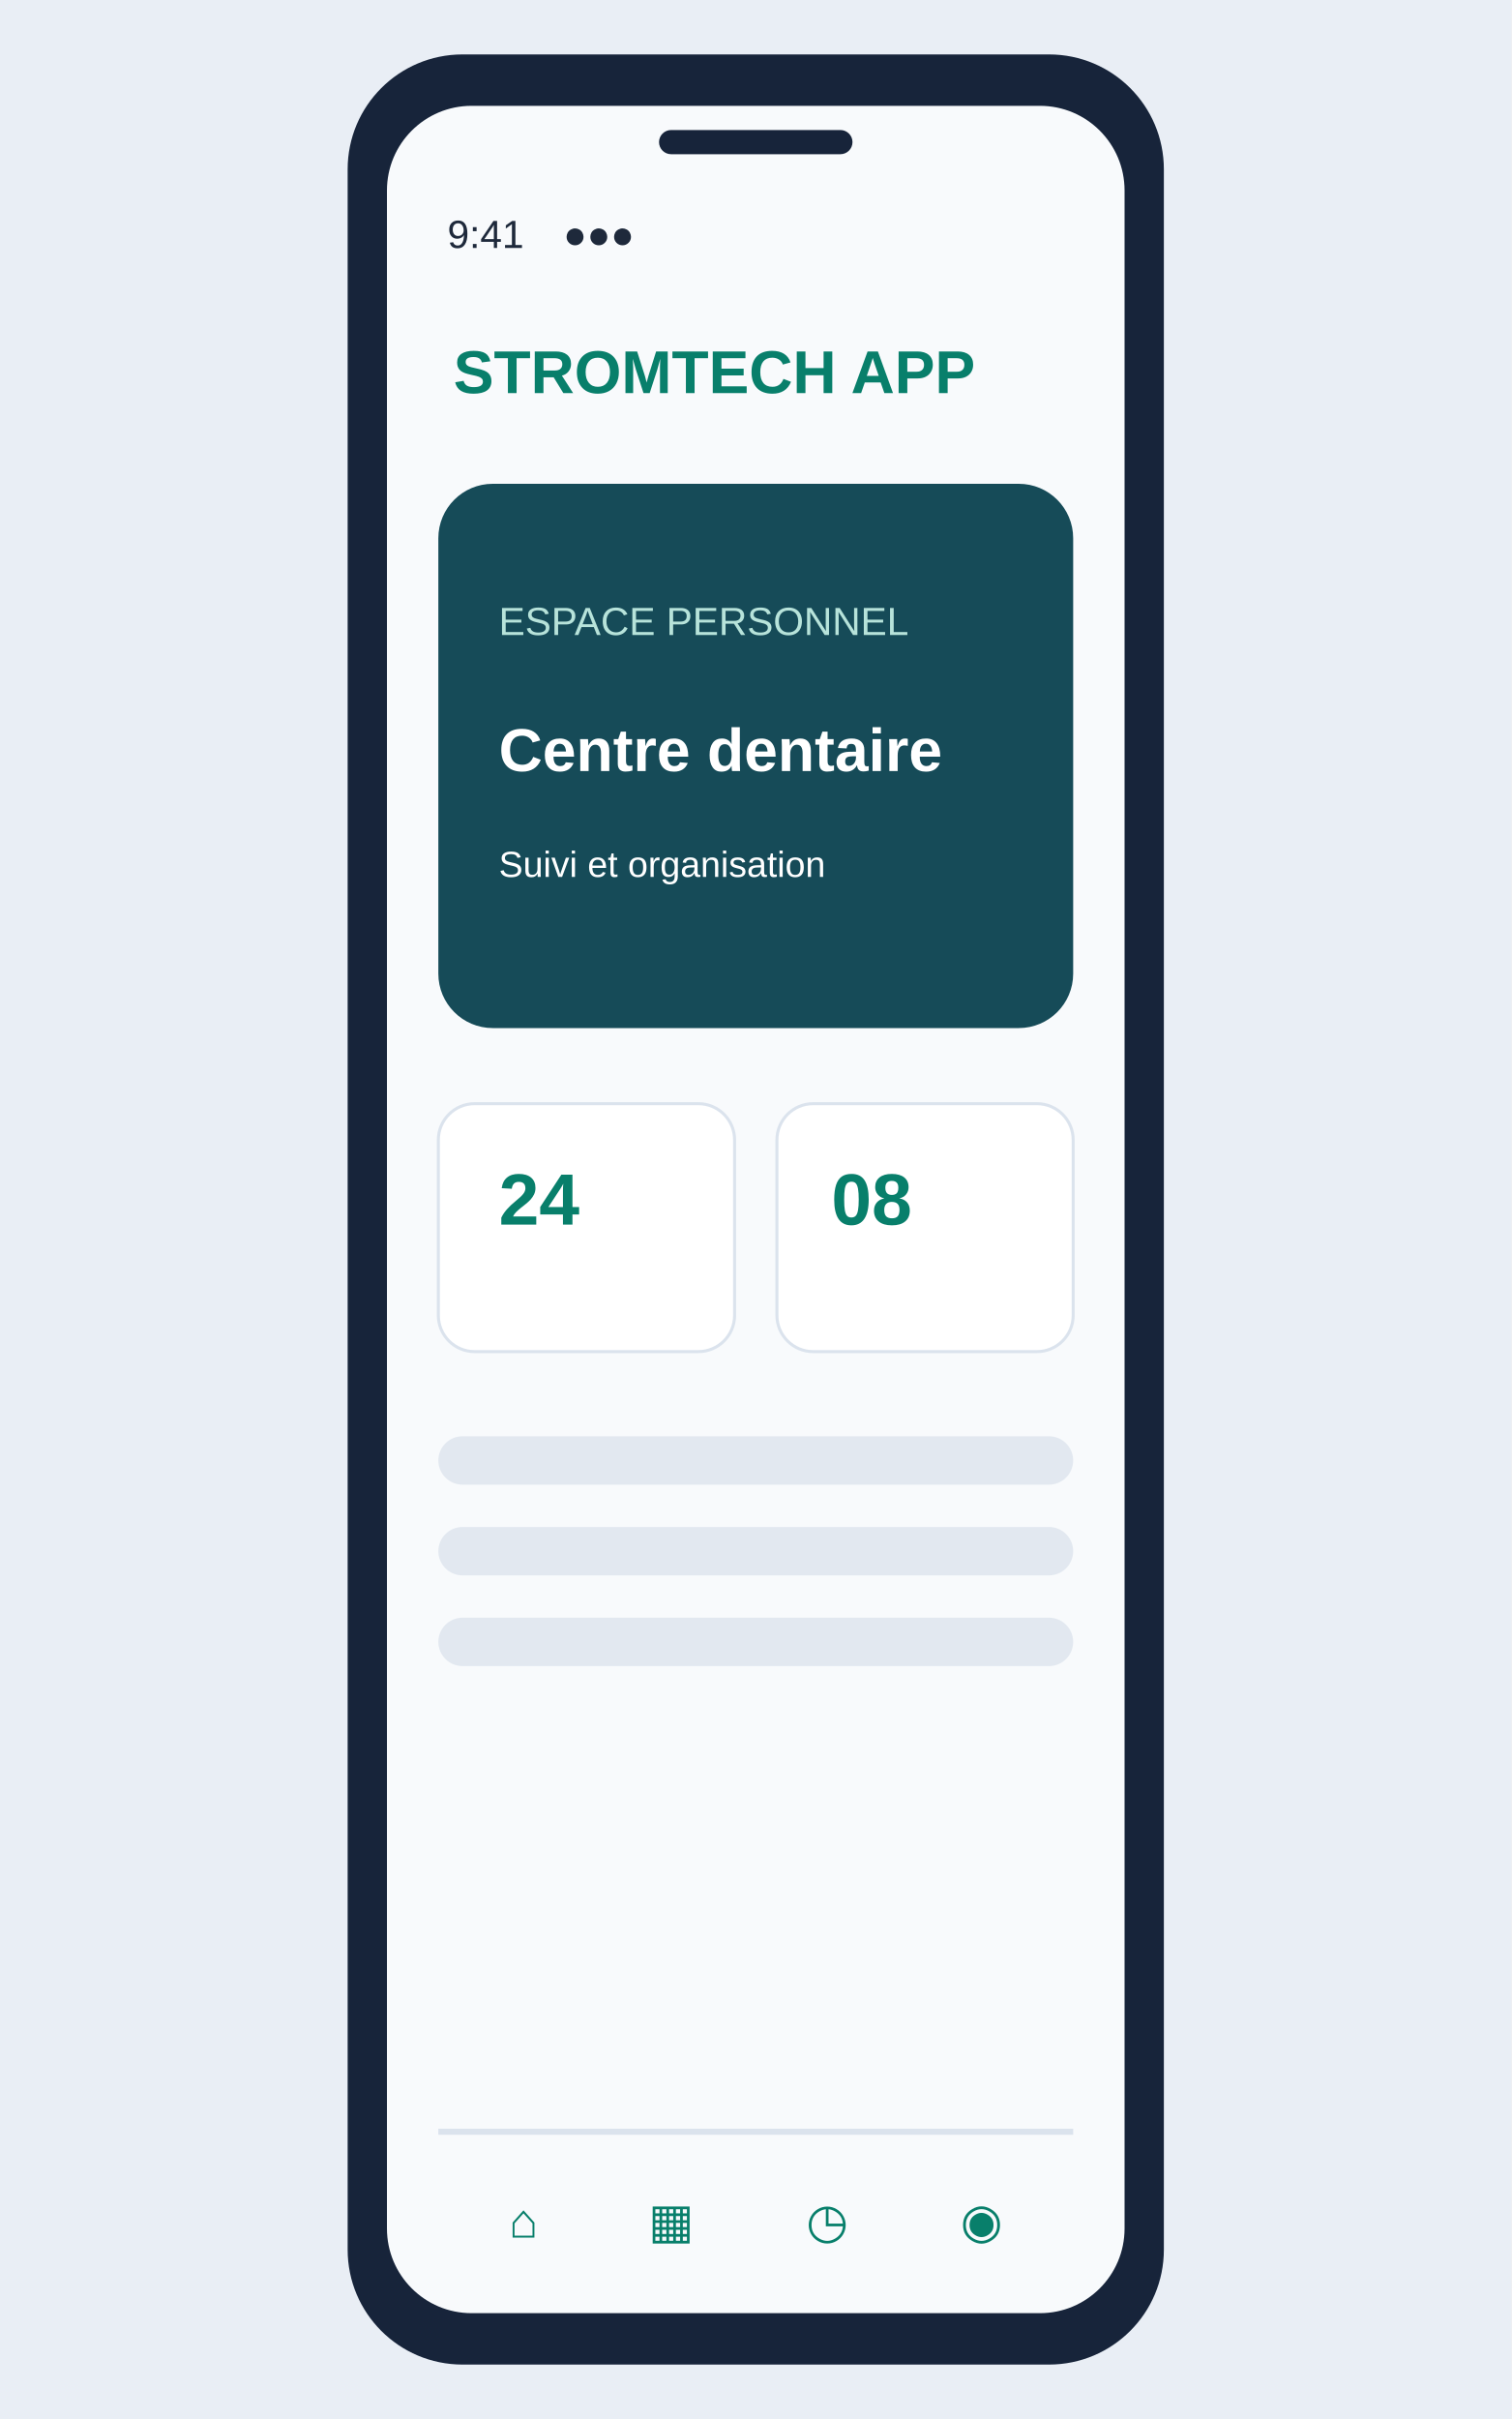
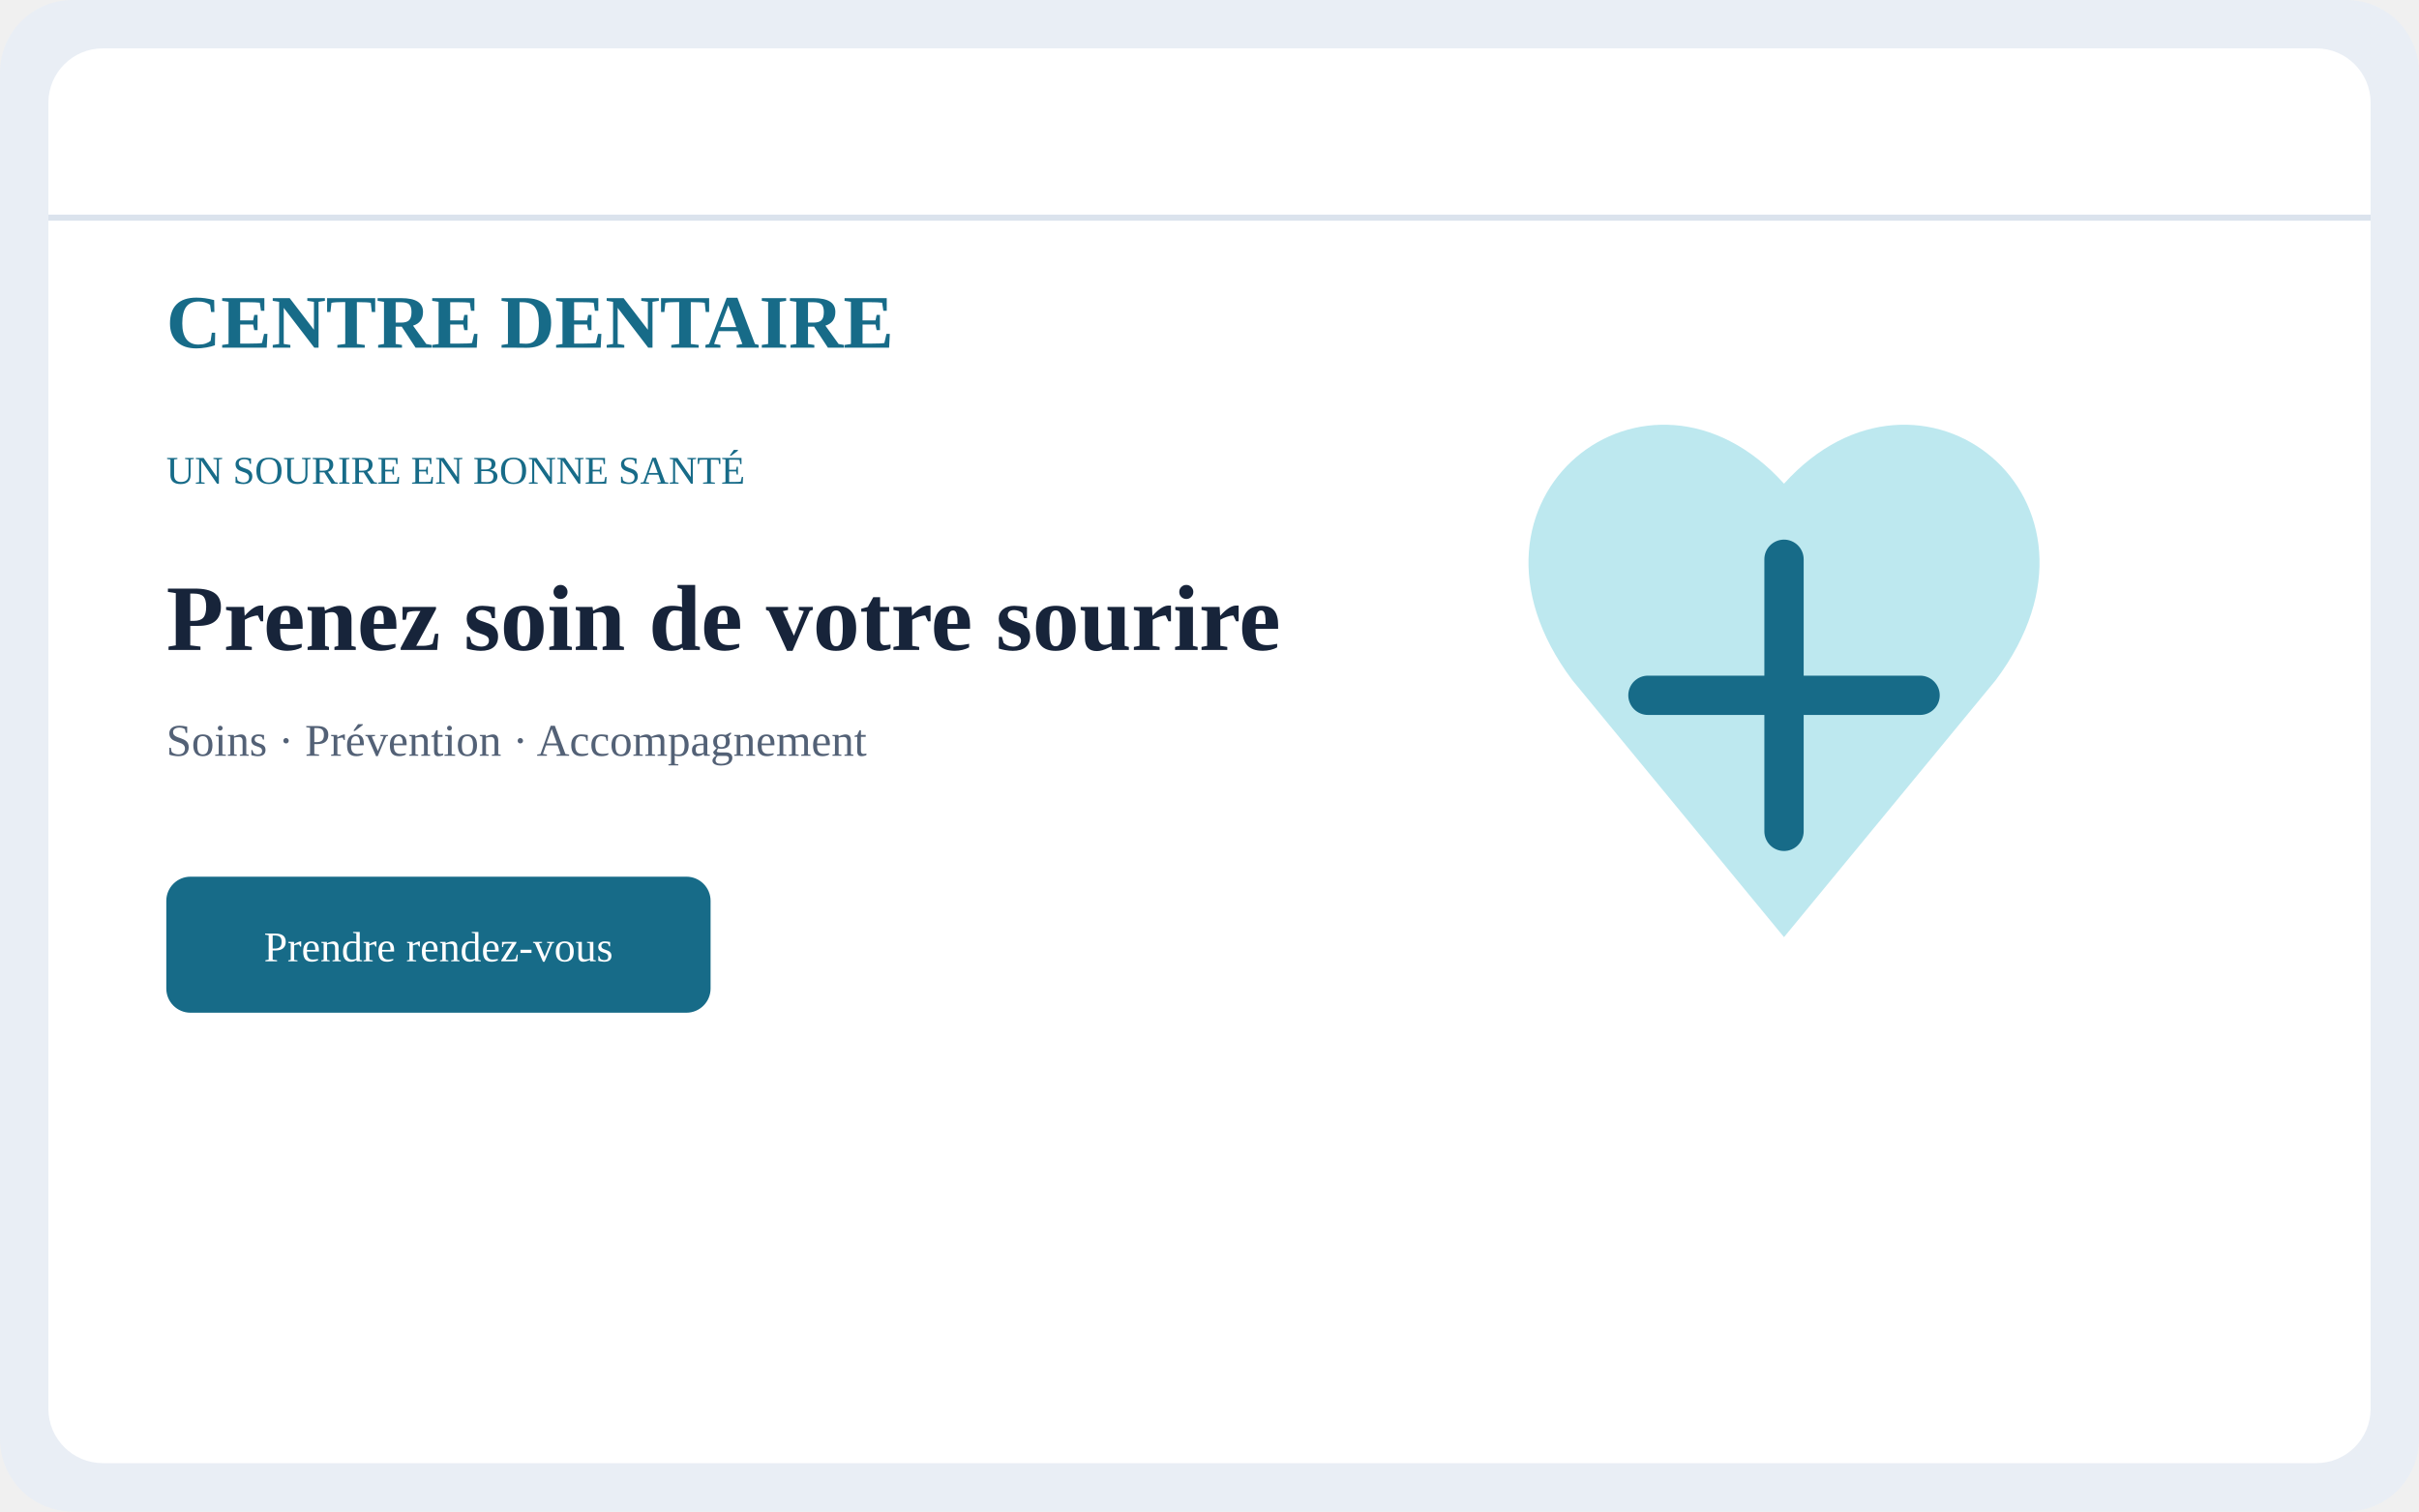
- <svg xmlns="http://www.w3.org/2000/svg" width="500" height="800" viewBox="0 0 500 800">
-   <rect width="500" height="800" fill="#e9eef5" />
-   <rect x="115" y="18" width="270" height="764" rx="38" fill="#17243a" />
-   <rect x="128" y="35" width="244" height="730" rx="28" fill="#f8fafc" />
-   <rect x="218" y="43" width="64" height="8" rx="4" fill="#17243a" />
-   <text x="148" y="82" font-family="Arial" font-size="13" fill="#1e293b">9:41　●●●</text>
-   <text x="150" y="130" font-family="Arial" font-size="20" font-weight="bold" fill="#087f6b">STROMTECH APP</text>
-   <rect x="145" y="160" width="210" height="180" rx="18" fill="#164b58" />
-   <text x="165" y="210" font-family="Arial" font-size="13" fill="#b7e3da">ESPACE PERSONNEL</text>
-   <text x="165" y="255" font-family="Arial" font-size="20" font-weight="bold" fill="#fff">Centre dentaire</text>
-   <text x="165" y="290" font-family="Arial" font-size="12" fill="#fff">Suivi et organisation</text>
-   <rect x="145" y="365" width="98" height="82" rx="12" fill="#fff" stroke="#dbe3ed" />
-   <rect x="257" y="365" width="98" height="82" rx="12" fill="#fff" stroke="#dbe3ed" />
-   <text x="165" y="405" font-family="Arial" font-size="24" font-weight="bold" fill="#087f6b">24</text>
-   <text x="275" y="405" font-family="Arial" font-size="24" font-weight="bold" fill="#087f6b">08</text>
-   <rect x="145" y="475" width="210" height="16" rx="8" fill="#e2e8f0" />
-   <rect x="145" y="505" width="210" height="16" rx="8" fill="#e2e8f0" />
-   <rect x="145" y="535" width="210" height="16" rx="8" fill="#e2e8f0" />
-   <path d="M145 705H355" stroke="#dbe3ed" stroke-width="2" />
-   <text x="250" y="740" text-anchor="middle" font-family="Arial" font-size="16" fill="#087f6b">⌂　　 ▦　　 ◷　　 ◉</text>
+ <svg xmlns="http://www.w3.org/2000/svg" width="800" height="500" viewBox="0 0 800 500">
+   <rect width="800" height="500" rx="24" fill="#e9eef5" />
+   <rect x="16" y="16" width="768" height="468" rx="18" fill="white" />
+   <path d="M16 72H784" stroke="#dbe3ed" stroke-width="2" />
+   <text x="55" y="115" font-size="25" font-weight="bold" fill="#176b88">CENTRE DENTAIRE</text>
+   <text x="55" y="160" font-size="13" fill="#176b88">UN SOURIRE EN BONNE SANTÉ</text>
+   <text x="55" y="215" font-size="31" font-weight="bold" fill="#17243a">Prenez soin de votre sourire</text>
+   <text x="55" y="250" font-size="15" fill="#536176">Soins · Prévention · Accompagnement</text>
+   <rect x="55" y="290" width="180" height="45" rx="8" fill="#176b88" />
+   <text x="145" y="318" text-anchor="middle" font-size="14" fill="white">Prendre rendez-vous</text>
+   <path d="M590 160c-45-50-115 5-70 65l70 85 70-85c45-60-25-115-70-65z" fill="#bde8ef" />
+   <path d="M590 185v90M545 230h90" stroke="#176b88" stroke-width="13" stroke-linecap="round" />
</svg>
